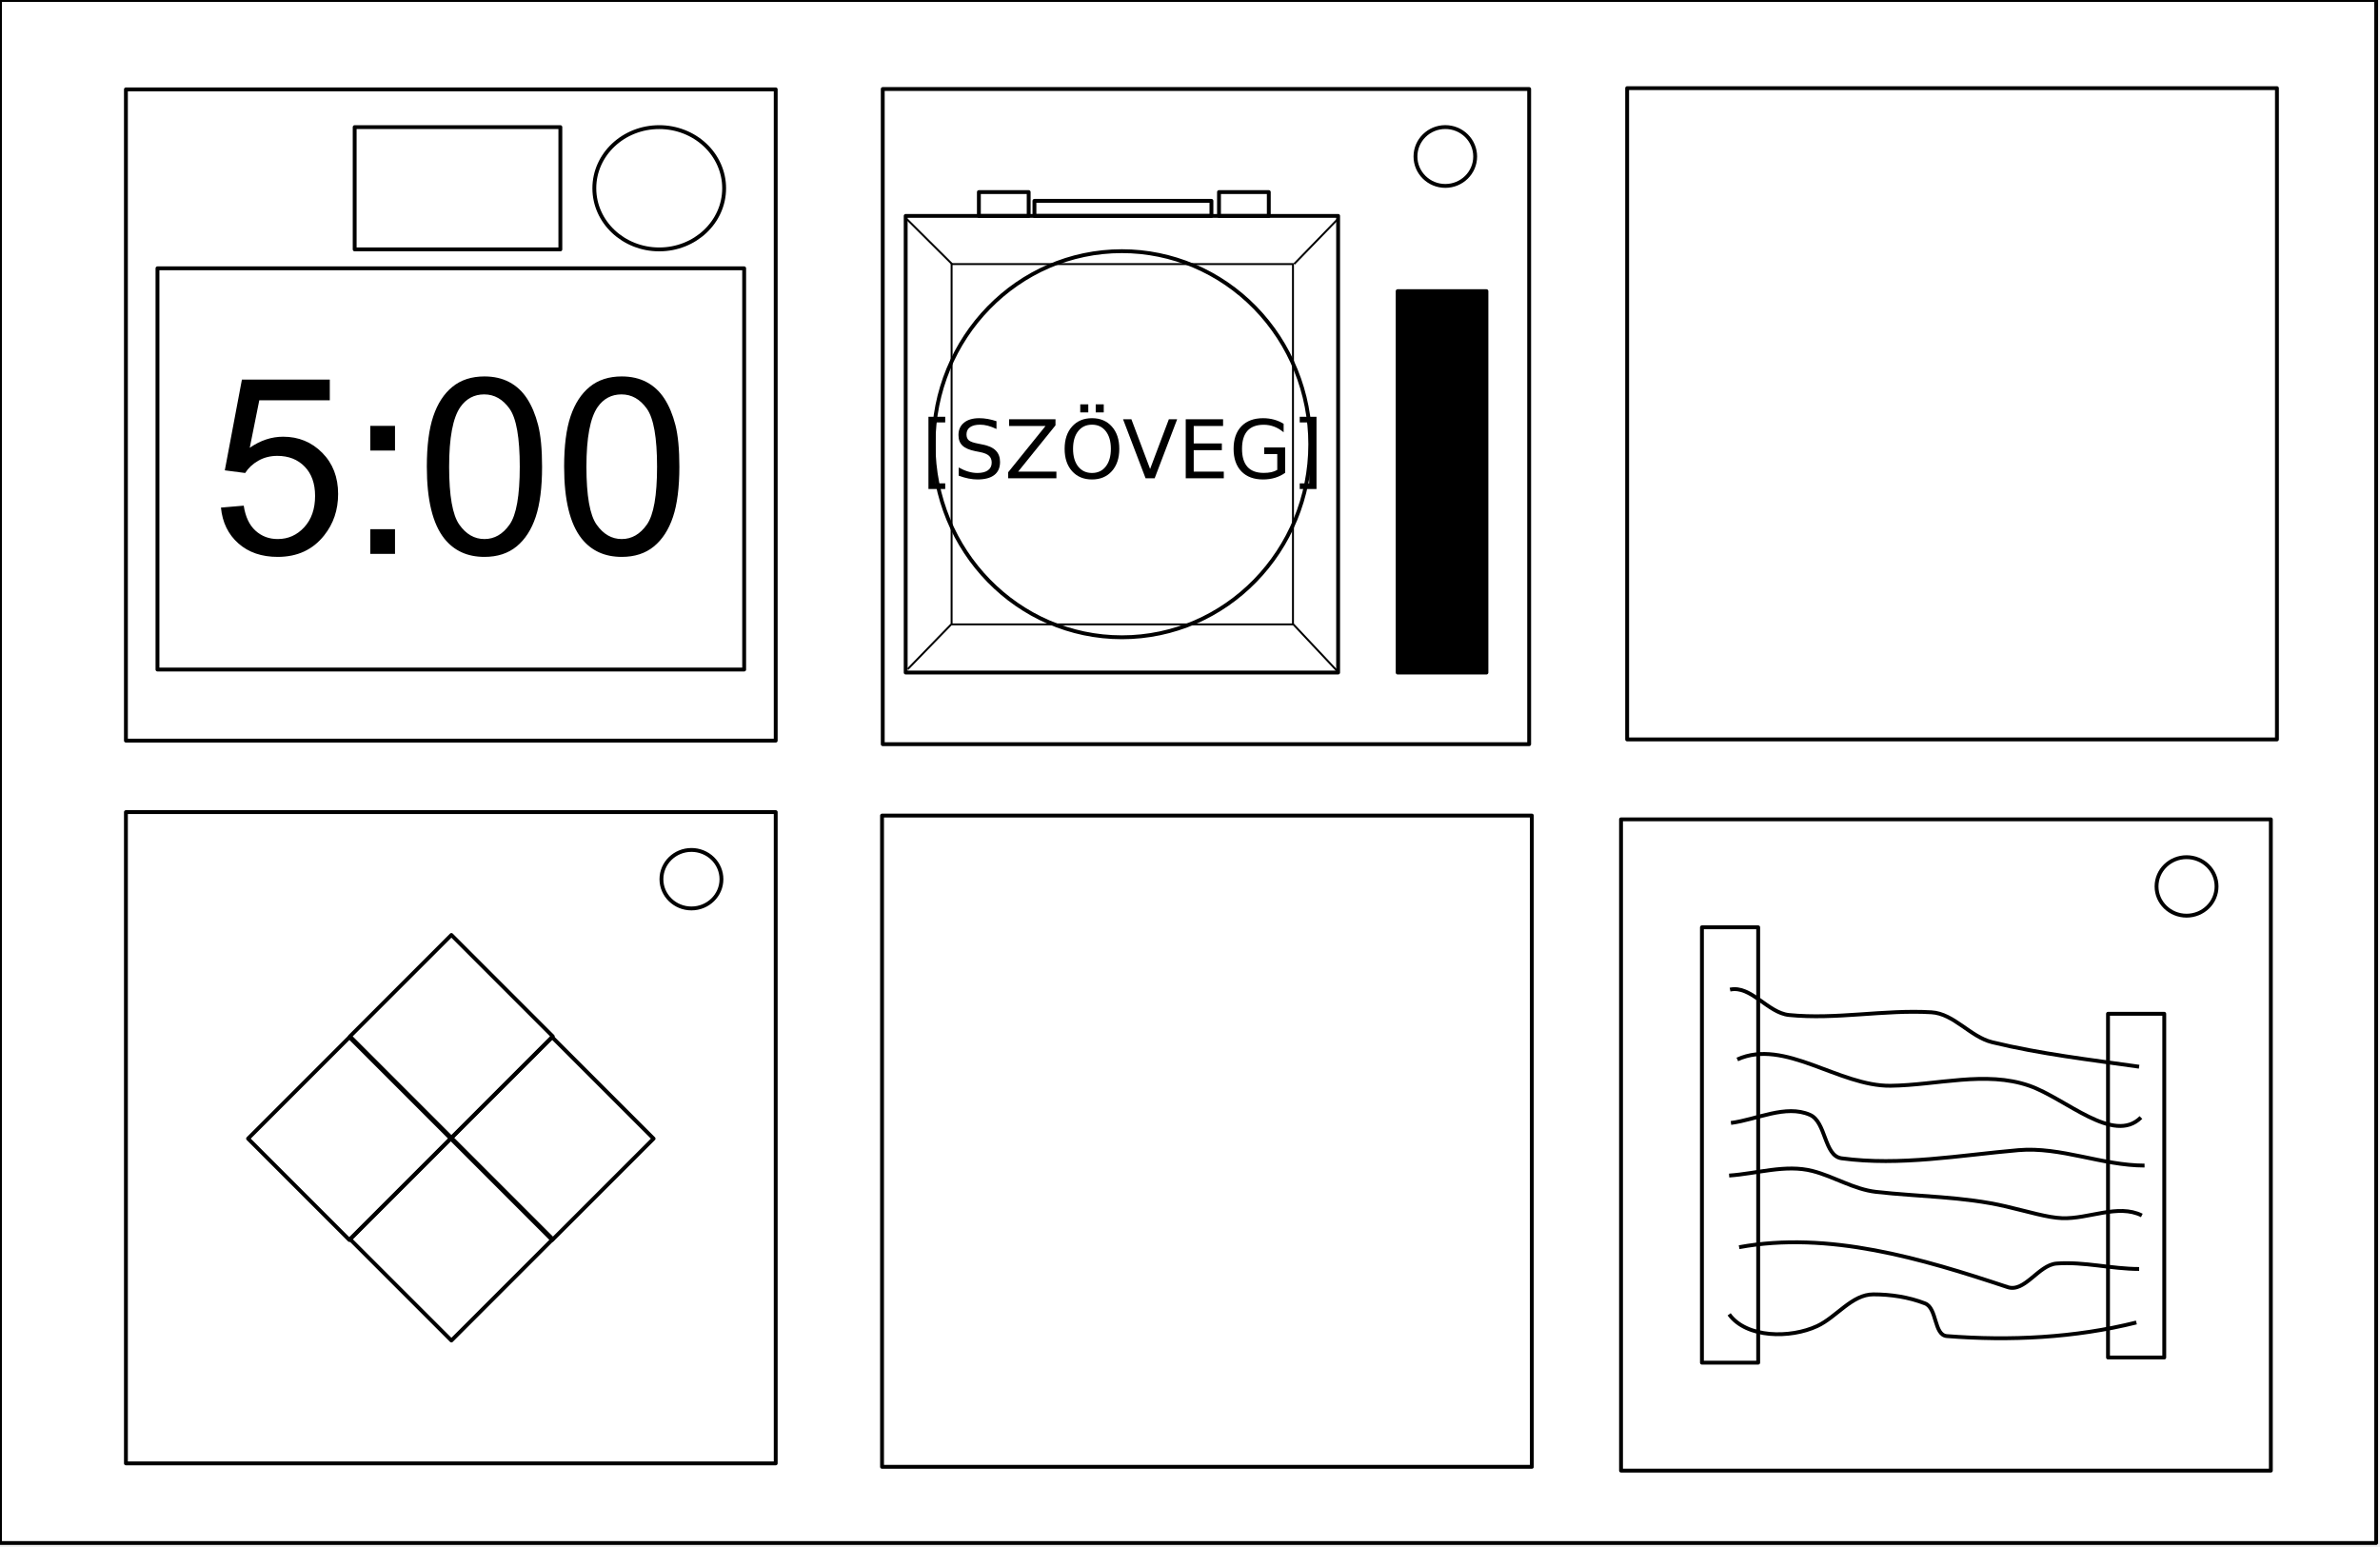
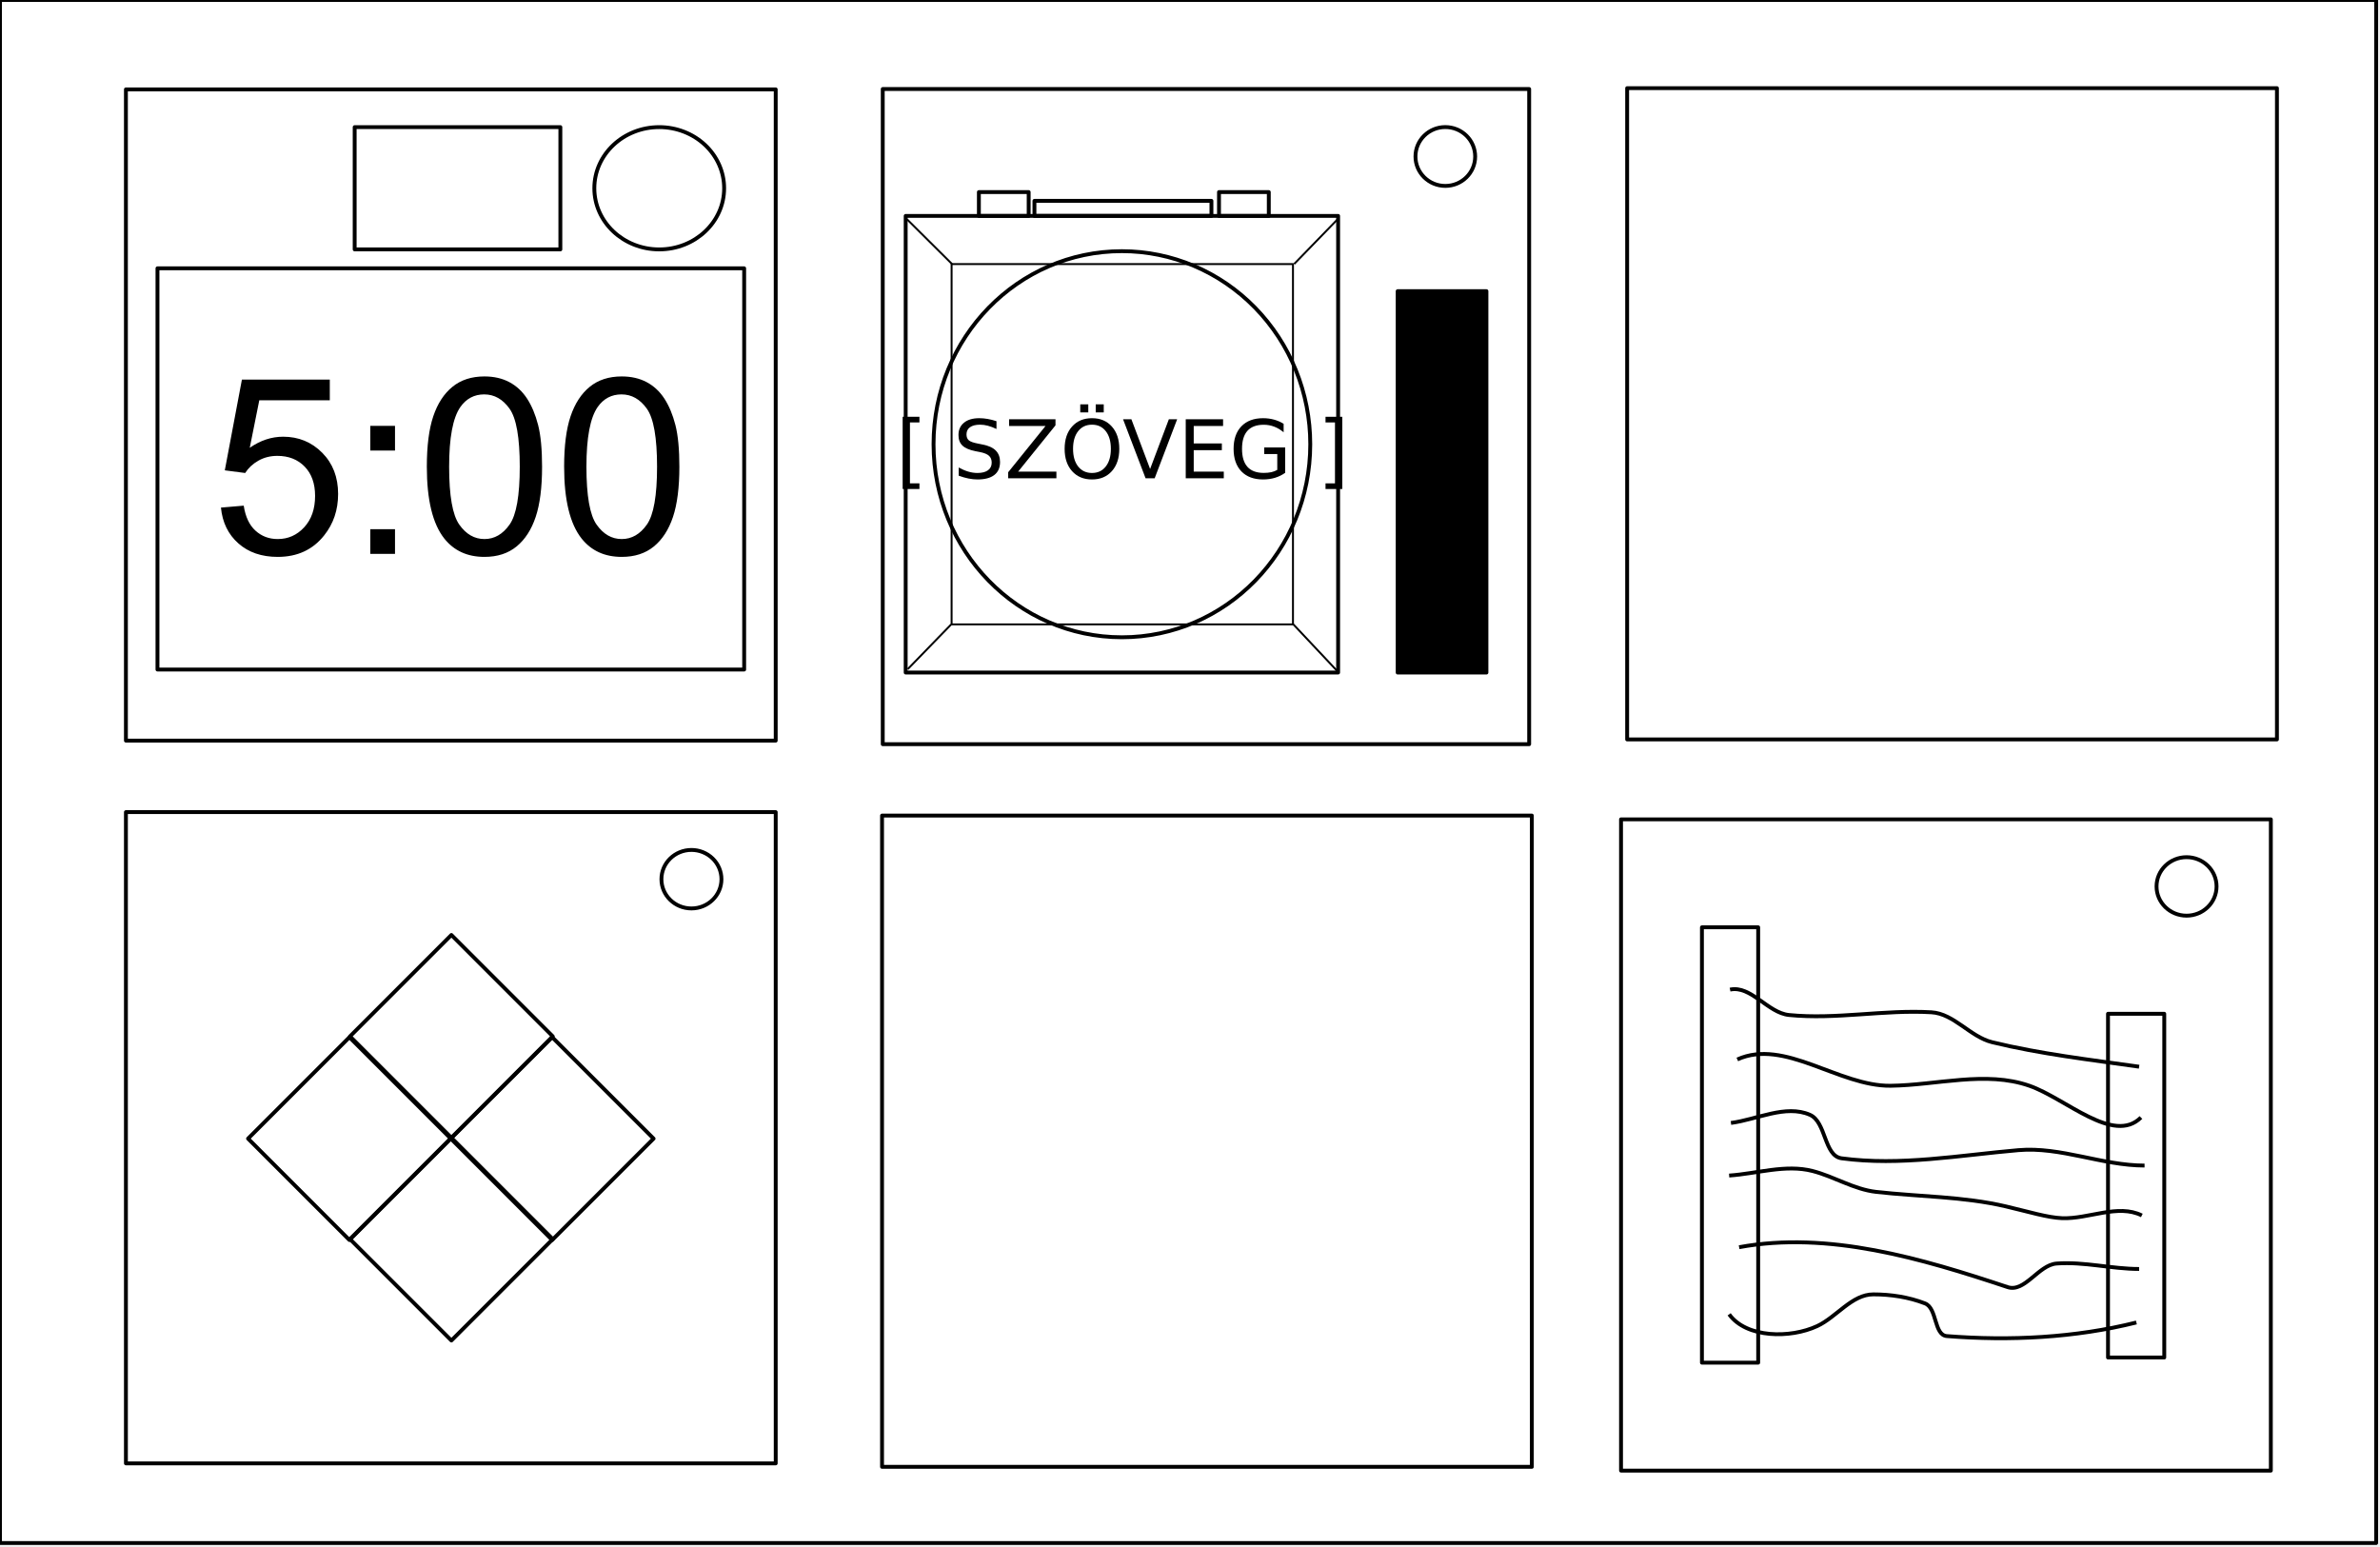
<svg xmlns="http://www.w3.org/2000/svg" id="svg173" stroke-miterlimit="10" stroke-linecap="square" stroke="none" fill="none" viewBox="0.0 0.0 1234.0 802.0" version="1.1">
  <defs id="defs177" />
  <clipPath id="p.0">
    <path id="path2" clip-rule="nonzero" d="m0 0l1234.0 0l0 802.0l-1234.0 0l0 -802.0z" />
  </clipPath>
  <g id="g167" clip-path="url(#p.0)">
    <path style="fill:#000000;fill-opacity:0;fill-rule:evenodd" id="path5" d="M 0,0 H 1234 V 802 H 0 Z" />
    <path style="fill:#ffffff;fill-rule:evenodd" id="path7" d="M 0,-0.001 H 1232 V 800.03 H 0 Z" />
    <path style="fill-rule:evenodd;stroke:#000000;stroke-width:2;stroke-linecap:butt;stroke-linejoin:round" id="path9" d="M 0,-0.001 H 1232 V 800.03 H 0 Z" />
    <path style="fill:#ffffff;fill-rule:evenodd" id="path11" d="m 54.209,40.56 h 348 V 388.529 h -348 z" />
    <path style="fill:#000000;fill-opacity:0;fill-rule:evenodd" id="path13" d="m 65.287,46.336 h 336.913 v 337.669 H 65.287 Z" />
    <path style="fill-rule:evenodd;stroke:#000000;stroke-width:2;stroke-linecap:butt;stroke-linejoin:round" id="path15" d="m 65.287,46.336 h 336.913 v 337.669 H 65.287 Z" />
    <path style="fill:#ffffff;fill-rule:evenodd" id="path17" d="m 81.651,139.121 h 304.189 v 208.031 h -304.189 z" />
    <path style="fill-rule:evenodd;stroke:#000000;stroke-width:2;stroke-linecap:butt;stroke-linejoin:round" id="path19" d="m 81.651,139.121 h 304.189 v 208.031 h -304.189 z" />
    <path style="fill:#000000;fill-opacity:0;fill-rule:evenodd" id="path21" d="m 89.412,150.478 h 288.787 v 181.638 H 89.412 Z" />
    <path style="fill:#000000;fill-rule:nonzero" id="path23" d="m 114.556,263.177 11.812,-1 q 1.312,8.625 6.094,12.969 4.781,4.344 11.531,4.344 8.125,0 13.75,-6.125 5.625,-6.125 5.625,-16.25 0,-9.625 -5.406,-15.188 -5.406,-5.562 -14.156,-5.562 -5.438,0 -9.812,2.469 -4.375,2.469 -6.875,6.406 l -10.562,-1.375 8.875,-47.062 h 45.563 v 10.75 h -36.562 l -4.938,24.625 q 8.25,-5.75 17.312,-5.75 12,0 20.25,8.312 8.25,8.312 8.25,21.375 0,12.438 -7.25,21.5 -8.812,11.125 -24.062,11.125 -12.5,0 -20.406,-7 -7.906,-7 -9.031,-18.562 z m 77.438,-29.563 v -12.812 h 12.812 v 12.812 z m 0,53.563 v -12.812 h 12.812 v 12.812 z m 29.312,-45.188 q 0,-16.25 3.344,-26.156 3.344,-9.906 9.938,-15.281 6.594,-5.375 16.594,-5.375 7.375,0 12.937,2.969 5.562,2.969 9.188,8.562 3.625,5.594 5.688,13.625 2.062,8.031 2.062,21.656 0,16.125 -3.312,26.031 -3.312,9.906 -9.906,15.312 -6.594,5.406 -16.656,5.406 -13.25,0 -20.812,-9.5 -9.062,-11.438 -9.062,-37.25 z m 11.562,0 q 0,22.563 5.281,30.031 5.281,7.469 13.031,7.469 7.75,0 13.031,-7.5 5.281,-7.5 5.281,-30 0,-22.625 -5.281,-30.062 -5.281,-7.438 -13.156,-7.438 -7.75,0 -12.375,6.562 -5.812,8.375 -5.812,30.938 z m 59.625,0 q 0,-16.25 3.344,-26.156 3.344,-9.906 9.938,-15.281 6.594,-5.375 16.594,-5.375 7.375,0 12.938,2.969 5.562,2.969 9.188,8.562 3.625,5.594 5.688,13.625 2.062,8.031 2.062,21.656 0,16.125 -3.312,26.031 -3.312,9.906 -9.906,15.312 -6.594,5.406 -16.656,5.406 -13.25,0 -20.812,-9.5 -9.062,-11.438 -9.062,-37.25 z m 11.562,0 q 0,22.563 5.281,30.031 5.281,7.469 13.031,7.469 7.75,0 13.031,-7.5 5.281,-7.5 5.281,-30 0,-22.625 -5.281,-30.062 -5.281,-7.438 -13.156,-7.438 -7.75,0 -12.375,6.562 -5.812,8.375 -5.812,30.938 z" />
    <path style="fill:#000000;fill-opacity:0;fill-rule:evenodd" id="path25" d="M 457.328,422.866 H 794.241 V 760.536 H 457.328 Z" />
    <path style="fill-rule:evenodd;stroke:#000000;stroke-width:2;stroke-linecap:butt;stroke-linejoin:round" id="path27" d="M 457.328,422.866 H 794.241 V 760.536 H 457.328 Z" />
    <path style="fill:#000000;fill-opacity:0;fill-rule:evenodd" id="path29" d="M 843.654,45.709 H 1180.567 V 383.378 H 843.654 Z" />
    <path style="fill-rule:evenodd;stroke:#000000;stroke-width:2;stroke-linecap:butt;stroke-linejoin:round" id="path31" d="M 843.654,45.709 H 1180.567 V 383.378 H 843.654 Z" />
    <path style="fill:#000000;fill-opacity:0;fill-rule:evenodd" id="path33" d="m 183.892,65.911 h 106.646 v 63.402 H 183.892 Z" />
    <path style="fill-rule:evenodd;stroke:#000000;stroke-width:2;stroke-linecap:butt;stroke-linejoin:round" id="path35" d="m 183.892,65.911 h 106.646 v 63.402 H 183.892 Z" />
    <path style="fill:#000000;fill-opacity:0;fill-rule:evenodd" id="path37" d="m 308.152,97.612 v 0 c 0,-17.508 15.067,-31.701 33.654,-31.701 v 0 c 8.925,0 17.485,3.34 23.797,9.285 6.311,5.945 9.857,14.008 9.857,22.416 v 0 c 0,17.508 -15.067,31.701 -33.654,31.701 v 0 c -18.586,0 -33.654,-14.193 -33.654,-31.701 z" />
    <path style="fill-rule:evenodd;stroke:#000000;stroke-width:2;stroke-linecap:butt;stroke-linejoin:round" id="path39" d="m 308.152,97.612 v 0 c 0,-17.508 15.067,-31.701 33.654,-31.701 v 0 c 8.925,0 17.485,3.34 23.797,9.285 6.311,5.945 9.857,14.008 9.857,22.416 v 0 c 0,17.508 -15.067,31.701 -33.654,31.701 v 0 c -18.586,0 -33.654,-14.193 -33.654,-31.701 z" />
    <path style="fill:#000000;fill-opacity:0;fill-rule:evenodd" id="path41" d="m 183.892,65.911 h 929.543 V 174.352 H 183.892 Z" />
    <path style="fill:#ffffff;fill-rule:evenodd" id="path43" d="M 446.669,40.343 H 792.859 V 390.399 H 446.669 Z" />
    <path style="fill:#000000;fill-opacity:0;fill-rule:evenodd" id="path45" d="m 457.69,46.154 h 335.161 v 339.695 h -335.161 z" />
    <path style="fill-rule:evenodd;stroke:#000000;stroke-width:2;stroke-linecap:butt;stroke-linejoin:round" id="path47" d="m 457.69,46.154 h 335.161 v 339.695 h -335.161 z" />
    <path style="fill:#ffffff;fill-rule:evenodd" id="path49" d="M 469.586,111.948 H 693.799 V 348.699 H 469.586 Z" />
    <path style="fill-rule:evenodd;stroke:#000000;stroke-width:2;stroke-linecap:butt;stroke-linejoin:round" id="path51" d="M 469.586,111.948 H 693.799 V 348.699 H 469.586 Z" />
    <path style="fill:#000000;fill-rule:evenodd" id="path53" d="M 724.672,150.963 H 770.699 V 348.71 H 724.672 Z" />
    <path style="fill-rule:evenodd;stroke:#000000;stroke-width:2;stroke-linecap:butt;stroke-linejoin:round" id="path55" d="M 724.672,150.963 H 770.699 V 348.71 H 724.672 Z" />
    <path style="fill:#ffffff;fill-rule:evenodd" id="path57" d="m 733.902,81.14 v 0 c 0,-8.426 6.93,-15.256 15.478,-15.256 v 0 c 4.105,0 8.042,1.607 10.945,4.468 2.903,2.861 4.533,6.742 4.533,10.788 v 0 c 0,8.426 -6.93,15.256 -15.478,15.256 v 0 c -8.548,0 -15.478,-6.831 -15.478,-15.256 z" />
    <path style="fill-rule:evenodd;stroke:#000000;stroke-width:2;stroke-linecap:butt;stroke-linejoin:round" id="path59" d="m 733.902,81.14 v 0 c 0,-8.426 6.93,-15.256 15.478,-15.256 v 0 c 4.105,0 8.042,1.607 10.945,4.468 2.903,2.861 4.533,6.742 4.533,10.788 v 0 c 0,8.426 -6.93,15.256 -15.478,15.256 v 0 c -8.548,0 -15.478,-6.831 -15.478,-15.256 z" />
    <path style="fill:#ffffff;fill-rule:evenodd" id="path61" d="m 484.03,230.324 v 0 c 0,-55.28 43.725,-100.093 97.663,-100.093 v 0 c 25.902,0 50.743,10.545 69.058,29.317 18.315,18.771 28.605,44.23 28.605,70.776 v 0 c 0,55.28 -43.725,100.093 -97.663,100.093 v 0 c -53.938,0 -97.663,-44.813 -97.663,-100.093 z" />
    <path style="fill-rule:evenodd;stroke:#000000;stroke-width:2;stroke-linecap:butt;stroke-linejoin:round" id="path63" d="m 484.03,230.324 v 0 c 0,-55.28 43.725,-100.093 97.663,-100.093 v 0 c 25.902,0 50.743,10.545 69.058,29.317 18.315,18.771 28.605,44.23 28.605,70.776 v 0 c 0,55.28 -43.725,100.093 -97.663,100.093 v 0 c -53.938,0 -97.663,-44.813 -97.663,-100.093 z" />
    <path style="fill:#000000;fill-opacity:0;fill-rule:evenodd" id="path65" d="m 497.824,194.748 h 201.467 v 71.101 H 497.824 Z" />
    <path style="fill:#000000;fill-opacity:0;fill-rule:evenodd" id="path67" d="m 493.394,136.916 h 176.996 v 186.815 H 493.394 Z" />
    <path style="fill-rule:evenodd;stroke:#000000;stroke-width:1;stroke-linecap:butt;stroke-linejoin:round" id="path69" d="m 493.394,136.916 h 176.996 v 186.815 H 493.394 Z" />
    <path style="fill:#000000;fill-opacity:0;fill-rule:evenodd" id="path71" d="m 470.254,113.676 23.343,23.193" />
    <path style="fill-rule:evenodd;stroke:#000000;stroke-width:1;stroke-linecap:butt;stroke-linejoin:round" id="path73" d="m 470.254,113.676 23.343,23.193" />
    <path style="fill:#000000;fill-opacity:0;fill-rule:evenodd" id="path75" d="m 670.595,323.729 22.967,24.429" />
    <path style="fill-rule:evenodd;stroke:#000000;stroke-width:1;stroke-linecap:butt;stroke-linejoin:round" id="path77" d="m 670.595,323.729 22.967,24.429" />
    <path style="fill:#000000;fill-opacity:0;fill-rule:evenodd" id="path79" d="m 693.536,113.676 -22.528,23.193" />
    <path style="fill-rule:evenodd;stroke:#000000;stroke-width:1;stroke-linecap:butt;stroke-linejoin:round" id="path81" d="m 693.536,113.676 -22.528,23.193" />
    <path style="fill:#000000;fill-opacity:0;fill-rule:evenodd" id="path83" d="m 493.189,323.734 -22.528,23.193" />
    <path style="fill-rule:evenodd;stroke:#000000;stroke-width:1;stroke-linecap:butt;stroke-linejoin:round" id="path85" d="m 493.189,323.734 -22.528,23.193" />
    <path style="fill:#000000;fill-opacity:0;fill-rule:evenodd" id="path87" d="m 507.537,99.589 h 25.818 v 12.357 h -25.818 z" />
    <path style="fill-rule:evenodd;stroke:#000000;stroke-width:2;stroke-linecap:butt;stroke-linejoin:round" id="path89" d="m 507.537,99.589 h 25.818 v 12.357 h -25.818 z" />
    <path style="fill:#000000;fill-opacity:0;fill-rule:evenodd" id="path91" d="m 632.036,99.589 h 25.818 v 12.357 H 632.036 Z" />
    <path style="fill-rule:evenodd;stroke:#000000;stroke-width:2;stroke-linecap:butt;stroke-linejoin:round" id="path93" d="m 632.036,99.589 h 25.818 v 12.357 H 632.036 Z" />
    <path style="fill:#000000;fill-opacity:0;fill-rule:evenodd" id="path95" d="m 536.342,104.146 h 91.772 v 7.795 h -91.772 z" />
    <path style="fill-rule:evenodd;stroke:#000000;stroke-width:2;stroke-linecap:butt;stroke-linejoin:round" id="path97" d="m 536.342,104.146 h 91.772 v 7.795 h -91.772 z" />
    <path style="fill:#ffffff;fill-rule:evenodd" id="path99" d="M 54.21,415.294 H 402.21 V 763.262 H 54.21 Z" />
    <path style="fill:#000000;fill-opacity:0;fill-rule:evenodd" id="path101" d="m 65.289,421.07 h 336.913 V 758.739 H 65.289 Z" />
    <path style="fill-rule:evenodd;stroke:#000000;stroke-width:2;stroke-linecap:butt;stroke-linejoin:round" id="path103" d="m 65.289,421.07 h 336.913 V 758.739 H 65.289 Z" />
    <path style="fill:#000000;fill-opacity:0;fill-rule:evenodd" id="path105" d="m 128.612,590.36 52.567,-52.567 52.567,52.567 -52.567,52.567 z" />
    <path style="fill-rule:evenodd;stroke:#000000;stroke-width:2;stroke-linecap:butt;stroke-linejoin:round" id="path107" d="m 128.612,590.36 52.567,-52.567 52.567,52.567 -52.567,52.567 z" />
    <path style="fill:#000000;fill-opacity:0;fill-rule:evenodd" id="path109" d="m 181.472,642.472 52.567,-52.567 52.567,52.567 -52.567,52.567 z" />
    <path style="fill-rule:evenodd;stroke:#000000;stroke-width:2;stroke-linecap:butt;stroke-linejoin:round" id="path111" d="m 181.472,642.472 52.567,-52.567 52.567,52.567 -52.567,52.567 z" />
    <path style="fill:#000000;fill-opacity:0;fill-rule:evenodd" id="path113" d="m 233.745,590.36 52.567,-52.567 52.567,52.567 -52.567,52.567 z" />
    <path style="fill-rule:evenodd;stroke:#000000;stroke-width:2;stroke-linecap:butt;stroke-linejoin:round" id="path115" d="m 233.745,590.36 52.567,-52.567 52.567,52.567 -52.567,52.567 z" />
    <path style="fill:#000000;fill-opacity:0;fill-rule:evenodd" id="path117" d="m 181.472,537.339 52.567,-52.567 52.567,52.567 -52.567,52.567 z" />
    <path style="fill-rule:evenodd;stroke:#000000;stroke-width:2;stroke-linecap:butt;stroke-linejoin:round" id="path119" d="m 181.472,537.339 52.567,-52.567 52.567,52.567 -52.567,52.567 z" />
    <path style="fill:#ffffff;fill-rule:evenodd" id="path121" d="m 342.944,455.848 v 0 c 0,-8.376 6.966,-15.165 15.559,-15.165 v 0 c 4.127,0 8.084,1.598 11.002,4.442 2.918,2.844 4.557,6.701 4.557,10.724 v 0 c 0,8.376 -6.966,15.165 -15.559,15.165 v 0 c -8.593,0 -15.559,-6.79 -15.559,-15.165 z" />
    <path style="fill-rule:evenodd;stroke:#000000;stroke-width:2;stroke-linecap:butt;stroke-linejoin:round" id="path123" d="m 342.944,455.848 v 0 c 0,-8.376 6.966,-15.165 15.559,-15.165 v 0 c 4.127,0 8.084,1.598 11.002,4.442 2.918,2.844 4.557,6.701 4.557,10.724 v 0 c 0,8.376 -6.966,15.165 -15.559,15.165 v 0 c -8.593,0 -15.559,-6.79 -15.559,-15.165 z" />
    <path style="fill:#ffffff;fill-rule:evenodd" id="path125" d="m 829.407,419.047 h 348 v 347.969 H 829.407 Z" />
    <path style="fill:#000000;fill-opacity:0;fill-rule:evenodd" id="path127" d="m 840.486,424.823 h 336.913 v 337.669 H 840.486 Z" />
    <path style="fill-rule:evenodd;stroke:#000000;stroke-width:2;stroke-linecap:butt;stroke-linejoin:round" id="path129" d="m 840.486,424.823 h 336.913 v 337.669 H 840.486 Z" />
    <path style="fill:#ffffff;fill-rule:evenodd" id="path131" d="m 1118.141,459.601 v 0 c 0,-8.376 6.966,-15.165 15.559,-15.165 v 0 c 4.126,0 8.084,1.598 11.002,4.442 2.918,2.844 4.557,6.701 4.557,10.724 v 0 c 0,8.376 -6.966,15.165 -15.559,15.165 v 0 c -8.593,0 -15.559,-6.79 -15.559,-15.165 z" />
    <path style="fill-rule:evenodd;stroke:#000000;stroke-width:2;stroke-linecap:butt;stroke-linejoin:round" id="path133" d="m 1118.141,459.601 v 0 c 0,-8.376 6.966,-15.165 15.559,-15.165 v 0 c 4.126,0 8.084,1.598 11.002,4.442 2.918,2.844 4.557,6.701 4.557,10.724 v 0 c 0,8.376 -6.966,15.165 -15.559,15.165 v 0 c -8.593,0 -15.559,-6.79 -15.559,-15.165 z" />
    <path style="fill:#000000;fill-opacity:0;fill-rule:evenodd" id="path135" d="m 882.433,480.793 h 29.165 v 225.732 h -29.165 z" />
    <path style="fill-rule:evenodd;stroke:#000000;stroke-width:2;stroke-linecap:butt;stroke-linejoin:round" id="path137" d="m 882.433,480.793 h 29.165 v 225.732 h -29.165 z" />
    <path style="fill:#000000;fill-opacity:0;fill-rule:evenodd" id="path139" d="m 1092.976,525.635 h 29.165 v 178.205 h -29.165 z" />
    <path style="fill-rule:evenodd;stroke:#000000;stroke-width:2;stroke-linecap:butt;stroke-linejoin:round" id="path141" d="m 1092.976,525.635 h 29.165 v 178.205 h -29.165 z" />
    <path style="fill:#000000;fill-opacity:0;fill-rule:evenodd" id="path143" d="m 897.013,513.102 c 10.847,-2.327 19.528,12.062 30.567,13.165 24.493,2.447 49.259,-2.853 73.832,-1.409 11.688,0.687 20.135,12.745 31.509,15.52 25.011,6.101 50.697,9.06 76.184,12.696" />
    <path style="fill-rule:evenodd;stroke:#000000;stroke-width:2;stroke-linecap:butt;stroke-linejoin:round" id="path145" d="m 897.013,513.102 c 10.847,-2.327 19.528,12.062 30.567,13.165 24.493,2.447 49.259,-2.853 73.832,-1.409 11.688,0.687 20.135,12.745 31.509,15.52 25.011,6.101 50.697,9.06 76.184,12.696" />
    <path style="fill:#000000;fill-opacity:0;fill-rule:evenodd" id="path147" d="m 900.774,549.312 c 24.469,-11.123 52.598,13.95 79.475,13.638 23.983,-0.279 49.307,-7.9 71.953,0 18.927,6.603 43.668,30.634 57.843,16.459" />
    <path style="fill-rule:evenodd;stroke:#000000;stroke-width:2;stroke-linecap:butt;stroke-linejoin:round" id="path149" d="m 900.774,549.312 c 24.469,-11.123 52.598,13.95 79.475,13.638 23.983,-0.279 49.307,-7.9 71.953,0 18.927,6.603 43.668,30.634 57.843,16.459" />
    <path style="fill:#000000;fill-opacity:0;fill-rule:evenodd" id="path151" d="m 897.483,582.231 c 13.594,-1.782 28.333,-9.684 40.913,-4.234 8.545,3.702 7.23,21.331 16.459,22.575 30.326,4.089 61.216,-1.605 91.703,-4.234 21.87,-1.886 43.416,7.995 65.367,7.995" />
    <path style="fill-rule:evenodd;stroke:#000000;stroke-width:2;stroke-linecap:butt;stroke-linejoin:round" id="path153" d="m 897.483,582.231 c 13.594,-1.782 28.333,-9.684 40.913,-4.234 8.545,3.702 7.23,21.331 16.459,22.575 30.326,4.089 61.216,-1.605 91.703,-4.234 21.87,-1.886 43.416,7.995 65.367,7.995" />
    <path style="fill:#000000;fill-opacity:0;fill-rule:evenodd" id="path155" d="m 896.541,609.507 c 14.41,-0.974 29.281,-5.962 43.265,-2.352 11.184,2.887 21.443,9.521 32.921,10.816 22.413,2.53 45.286,2.377 67.247,7.525 11.843,2.776 21.627,5.823 29.157,6.113 13.792,0.53 29.04,-7.587 41.383,-1.409" />
    <path style="fill-rule:evenodd;stroke:#000000;stroke-width:2;stroke-linecap:butt;stroke-linejoin:round" id="path157" d="m 896.541,609.507 c 14.41,-0.974 29.281,-5.962 43.265,-2.352 11.184,2.887 21.443,9.521 32.921,10.816 22.413,2.53 45.286,2.377 67.247,7.525 11.843,2.776 21.627,5.823 29.157,6.113 13.792,0.53 29.04,-7.587 41.383,-1.409" />
    <path style="fill:#000000;fill-opacity:0;fill-rule:evenodd" id="path159" d="m 896.541,681.459 c 9.029,12.403 31.702,12.573 45.617,6.113 10.123,-4.699 17.997,-16.459 29.157,-16.459 9.072,0 18.351,1.413 26.806,4.701 6.322,2.458 4.524,16.402 11.286,16.932 32.746,2.566 66.422,0.918 98.286,-7.055" />
    <path style="fill-rule:evenodd;stroke:#000000;stroke-width:2;stroke-linecap:butt;stroke-linejoin:round" id="path161" d="m 896.541,681.459 c 9.029,12.403 31.702,12.573 45.617,6.113 10.123,-4.699 17.997,-16.459 29.157,-16.459 9.072,0 18.351,1.413 26.806,4.701 6.322,2.458 4.524,16.402 11.286,16.932 32.746,2.566 66.422,0.918 98.286,-7.055" />
    <path style="fill:#000000;fill-opacity:0;fill-rule:evenodd" id="path163" d="m 901.714,646.66 c 46.126,-8.543 94.698,5.858 139.202,20.69 8.912,2.97 16.025,-11.532 25.394,-12.226 14.257,-1.055 28.499,2.822 42.795,2.822" />
    <path style="fill-rule:evenodd;stroke:#000000;stroke-width:2;stroke-linecap:butt;stroke-linejoin:round" id="path165" d="m 901.714,646.66 c 46.126,-8.543 94.698,5.858 139.202,20.69 8.912,2.97 16.025,-11.532 25.394,-12.226 14.257,-1.055 28.499,2.822 42.795,2.822" />
  </g>
-   <g id="text171" style="font-size:42px;font-family:'DejaVu Sans', sans-serif;text-anchor:middle;fill:#000000" aria-label="[SZÖVEG]">
-     <path id="path181" style="" d="m 481.389,216.09 h 8.695 v 2.933 h -4.922 v 31.582 h 4.922 v 2.933 h -8.695 z" />
+   <g id="text171" style="font-size:42px;font-family:'DejaVu Sans', sans-serif;text-anchor:middle;fill:#000000" aria-label="[ SZÖVEG ]">
+     <path id="path181" style="" d="m 468.018,216.09 h 8.695 v 2.933 h -4.922 v 31.582 h 4.922 v 2.933 h -8.695 z" />
    <path id="path183" style="" d="m 516.662,218.387 v 4.04 q -2.358,-1.128 -4.45,-1.682 -2.092,-0.554 -4.04,-0.554 -3.384,0 -5.229,1.312 -1.825,1.312 -1.825,3.732 0,2.03 1.21,3.076 1.23,1.025 4.635,1.661 l 2.502,0.513 q 4.635,0.882 6.829,3.117 2.215,2.215 2.215,5.947 0,4.45 -2.994,6.747 -2.974,2.297 -8.736,2.297 -2.174,0 -4.635,-0.492 -2.44,-0.492 -5.065,-1.456 v -4.266 q 2.522,1.415 4.942,2.133 2.42,0.718 4.758,0.718 3.548,0 5.476,-1.395 1.928,-1.395 1.928,-3.979 0,-2.256 -1.395,-3.527 -1.374,-1.271 -4.532,-1.907 l -2.522,-0.492 q -4.635,-0.923 -6.706,-2.892 -2.071,-1.969 -2.071,-5.476 0,-4.061 2.851,-6.398 2.871,-2.338 7.896,-2.338 2.153,0 4.389,0.39 2.235,0.39 4.573,1.169 z" />
    <path id="path185" style="" d="m 523.204,217.382 h 24.056 v 3.158 l -19.359,23.974 h 19.831 V 248 h -24.999 v -3.158 l 19.359,-23.974 h -18.888 z" />
    <path id="path187" style="" d="m 566.188,220.191 q -4.512,0 -7.178,3.363 -2.646,3.363 -2.646,9.167 0,5.783 2.646,9.146 2.666,3.363 7.178,3.363 4.512,0 7.137,-3.363 2.646,-3.363 2.646,-9.146 0,-5.804 -2.646,-9.167 -2.625,-3.363 -7.137,-3.363 z m 0,-3.363 q 6.439,0 10.295,4.327 3.855,4.307 3.855,11.566 0,7.239 -3.855,11.566 -3.855,4.307 -10.295,4.307 -6.46,0 -10.336,-4.307 -3.855,-4.307 -3.855,-11.566 0,-7.26 3.855,-11.566 3.876,-4.327 10.336,-4.327 z m 1.928,-7.178 h 4.163 v 4.163 h -4.163 z m -8.019,0 h 4.163 v 4.163 h -4.163 z" />
    <path id="path189" style="" d="m 593.977,248 -11.689,-30.618 h 4.327 l 9.7,25.778 9.721,-25.778 h 4.307 L 598.673,248 Z" />
    <path id="path191" style="" d="m 614.792,217.382 h 19.359 v 3.486 h -15.217 v 9.064 h 14.581 v 3.486 h -14.581 v 11.095 h 15.586 V 248 h -19.729 z" />
    <path id="path193" style="" d="m 662.247,243.632 v -8.224 h -6.768 v -3.404 h 10.869 v 13.146 q -2.399,1.702 -5.291,2.584 -2.892,0.861 -6.173,0.861 -7.178,0 -11.238,-4.184 -4.04,-4.204 -4.04,-11.689 0,-7.506 4.04,-11.689 4.061,-4.204 11.238,-4.204 2.994,0 5.681,0.738 2.707,0.738 4.983,2.174 v 4.409 q -2.297,-1.948 -4.881,-2.933 -2.584,-0.984 -5.435,-0.984 -5.619,0 -8.449,3.138 -2.81,3.138 -2.81,9.352 0,6.193 2.81,9.331 2.83,3.138 8.449,3.138 2.194,0 3.917,-0.369 1.723,-0.39 3.097,-1.189 z" />
-     <path id="path195" style="" d="m 682.591,216.09 v 37.447 h -8.695 v -2.933 h 4.901 v -31.582 h -4.901 v -2.933 z" />
+     <path id="path195" style="" d="m 695.962,216.09 v 37.447 h -8.695 v -2.933 h 4.901 v -31.582 h -4.901 v -2.933 z" />
  </g>
</svg>
